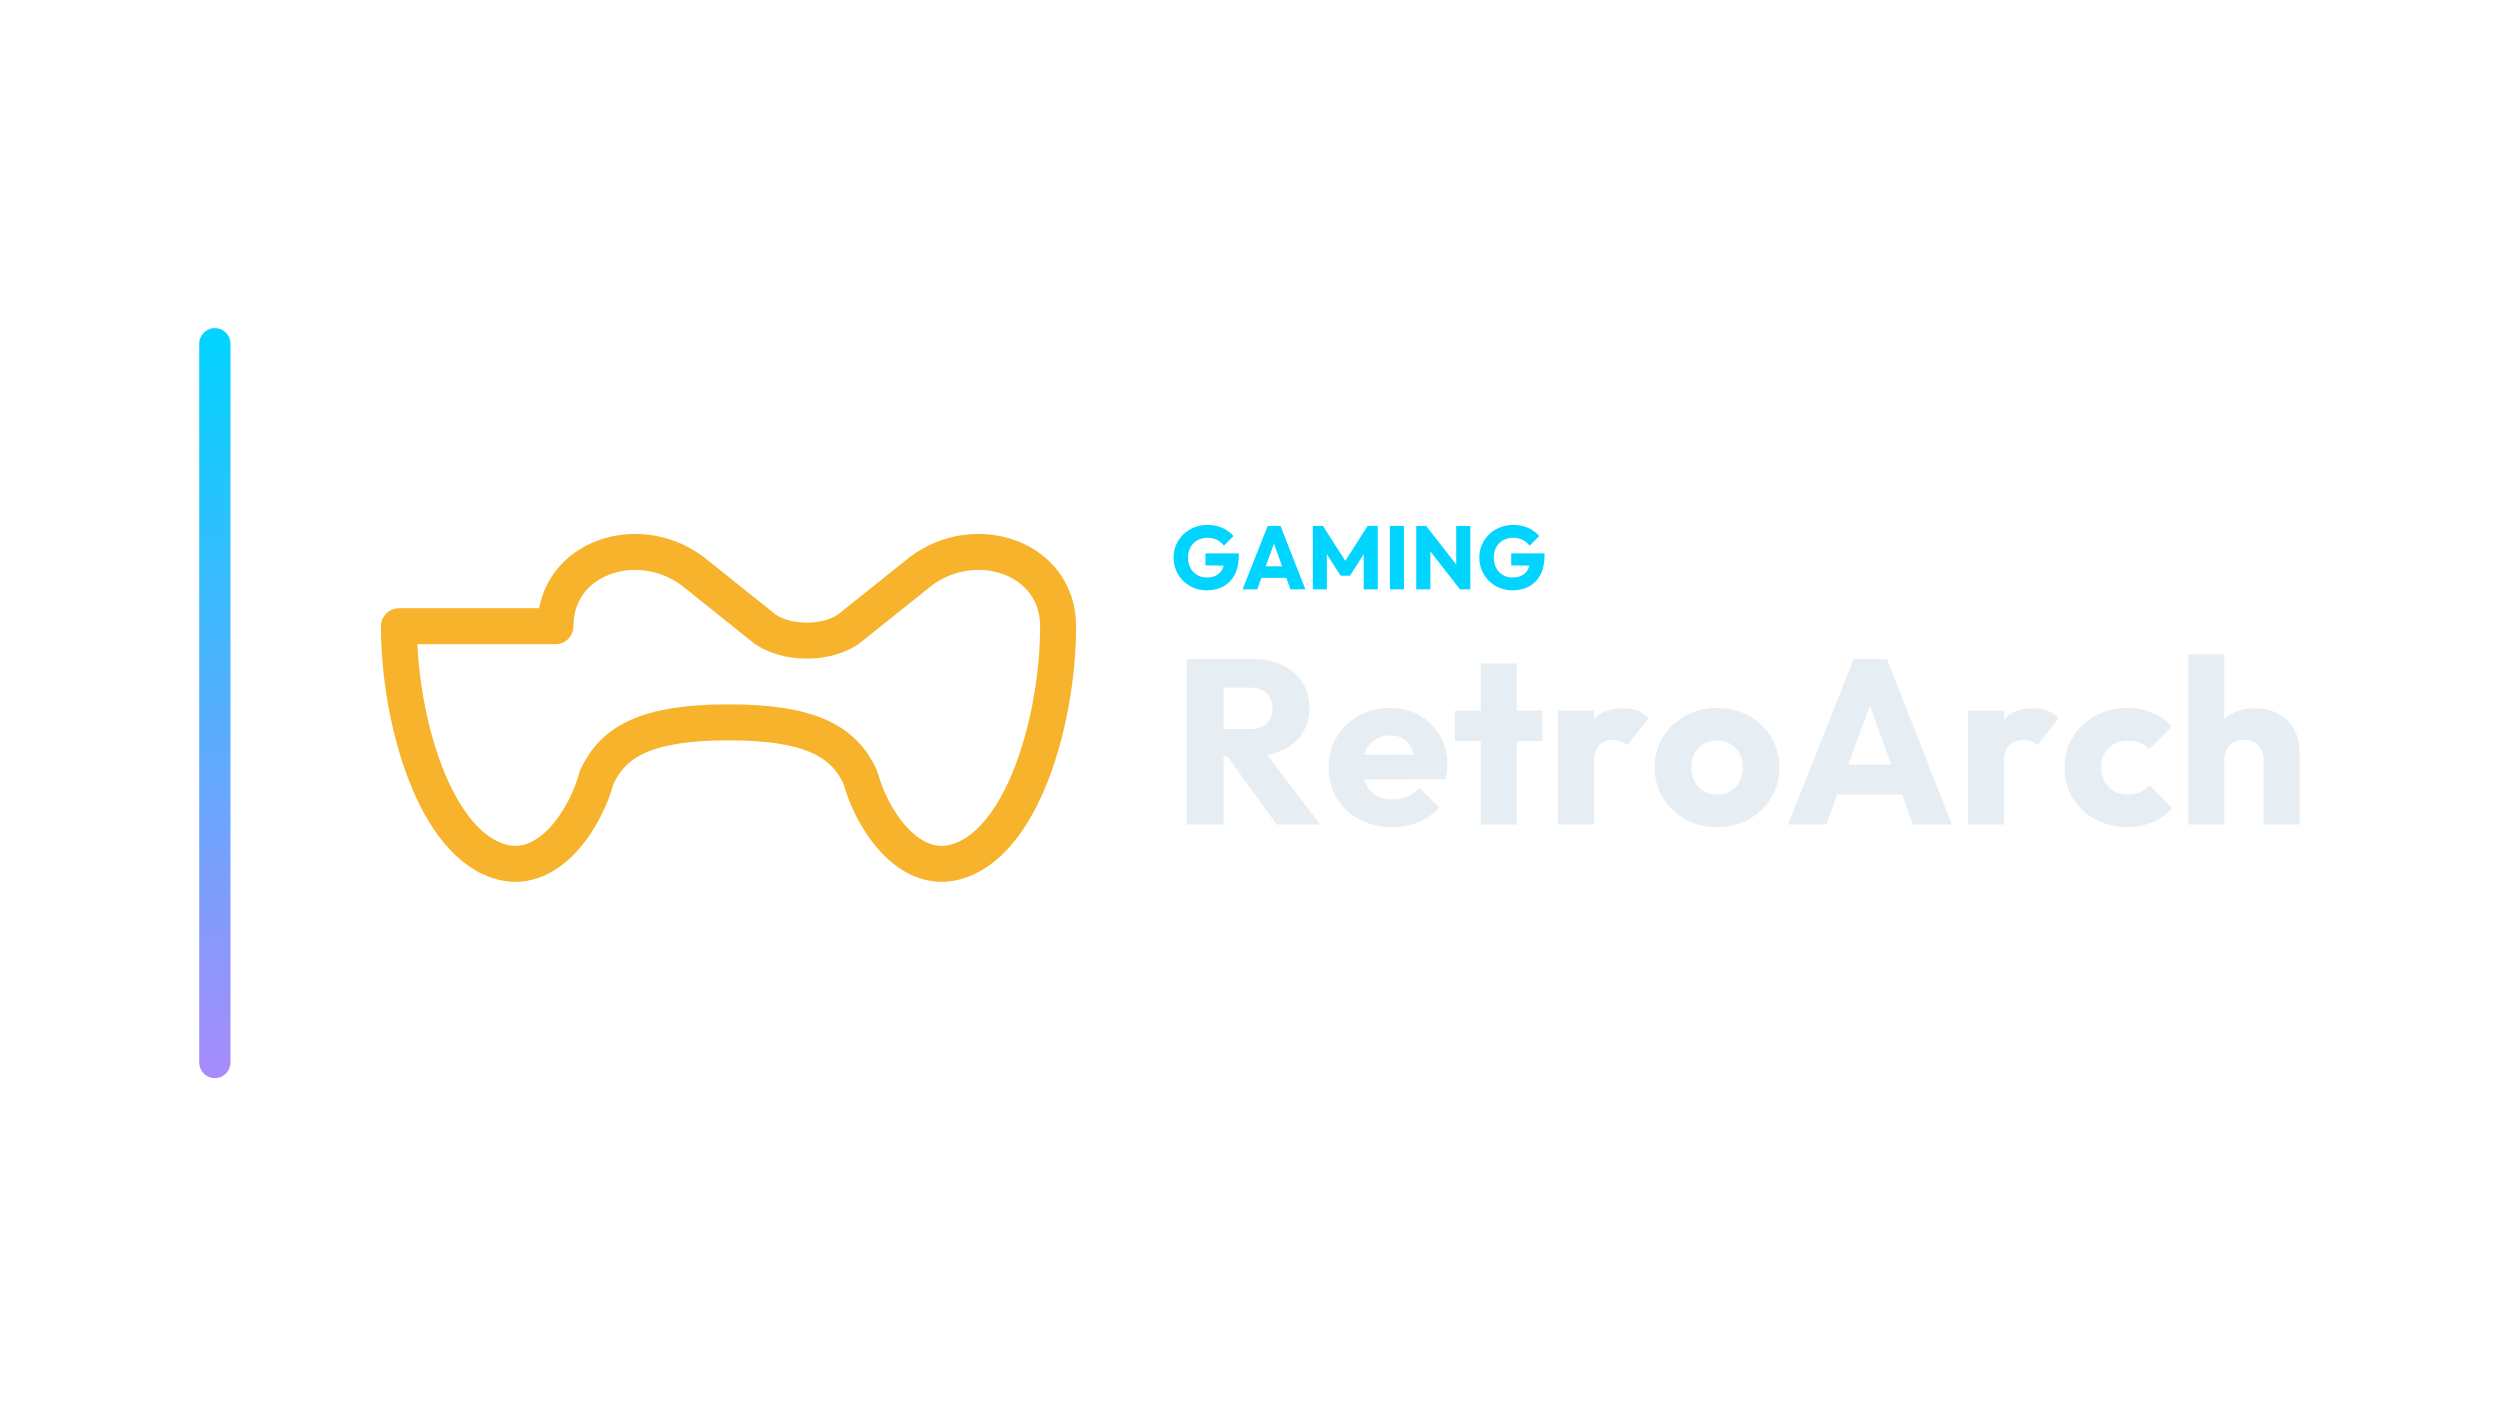
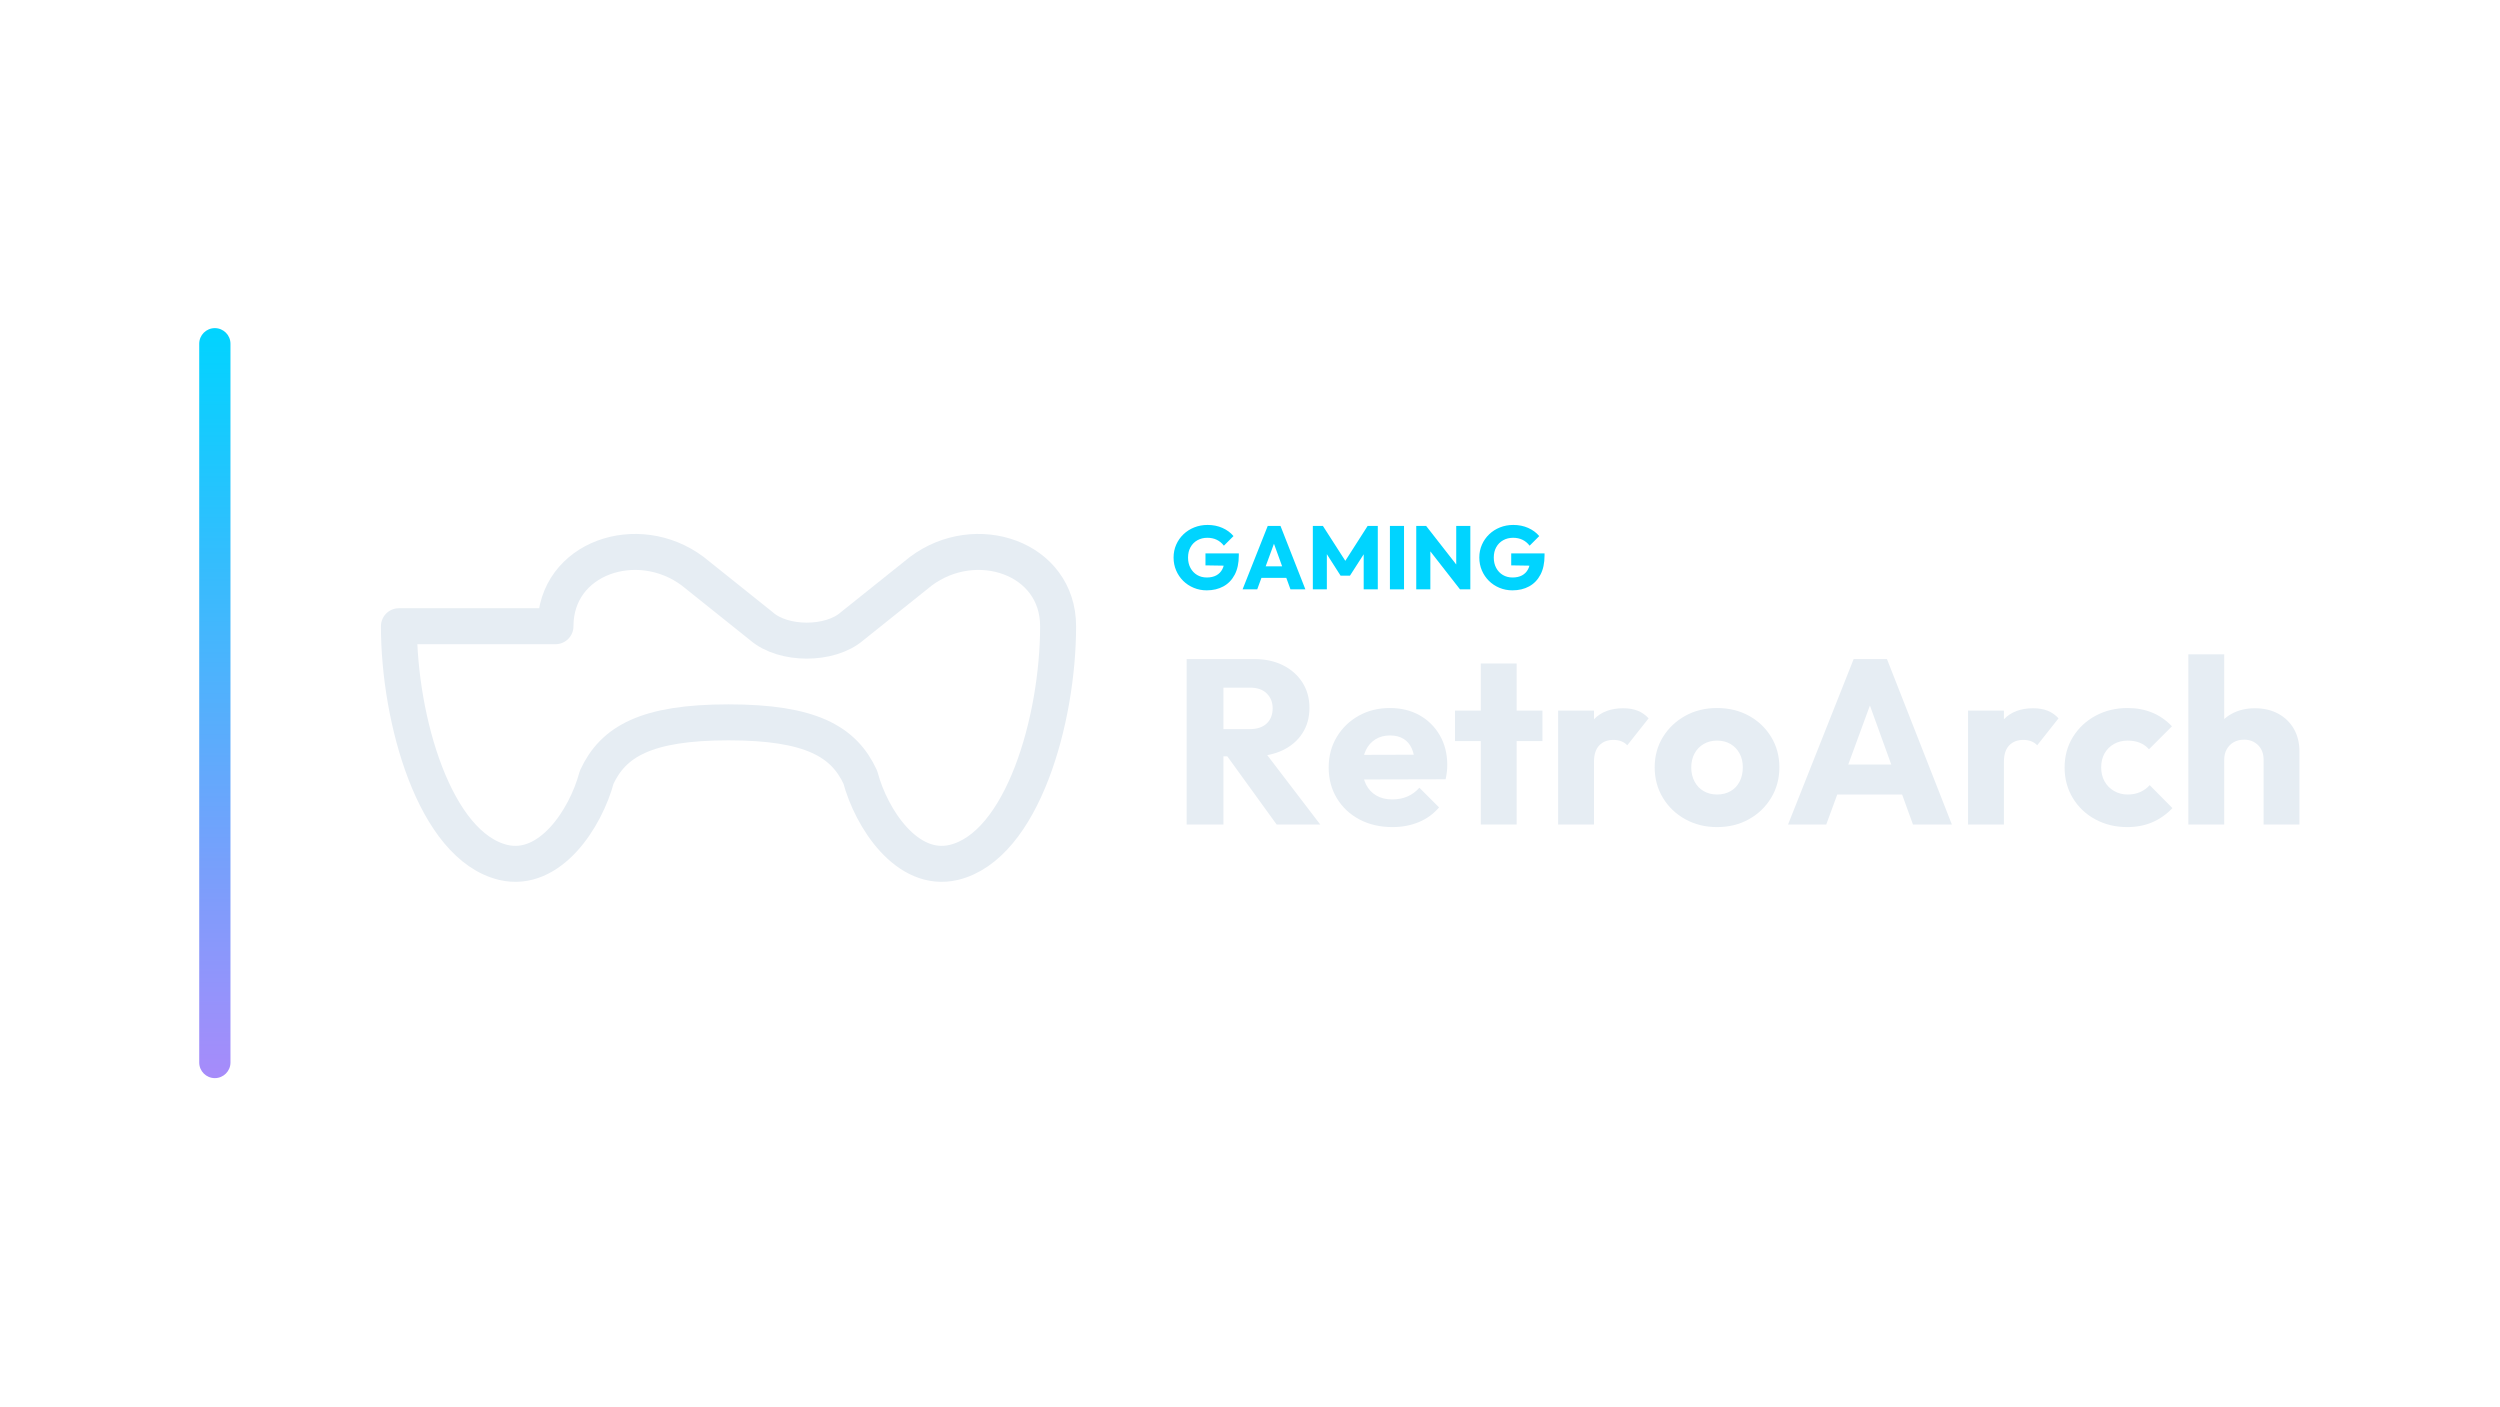
<svg xmlns="http://www.w3.org/2000/svg" width="1280" height="720" viewBox="0 0 1280 720">
  <g transform="translate(32.0,0.0)">
    <defs>
      <linearGradient id="cbRail" x1="0" y1="0" x2="0" y2="1">
        <stop offset="0%" stop-color="#00d4ff" />
        <stop offset="100%" stop-color="#a78bfa" />
      </linearGradient>
    </defs>
    <rect x="70" y="168" width="16" height="384" rx="8.0" fill="url(#cbRail)" />
    <g transform="translate(161,180) scale(0.70312)">
-       <path d="M 130 200 C 130 150 190 130 230 160 L 280 200 C 296 214 330 214 346 200 L 396 160 C 436 130 496 150 496 200 C 496 268 470 360 420 372 C 386 380 360 340 352 310 C 340 284 316 270 256 270 C 196 270 172 284 160 310 C 152 340 126 380 92 372 C 42 360 16 268 16 200 Z" fill="none" stroke="#F7B32B" stroke-width="26.2" stroke-linecap="round" stroke-linejoin="round" />
+       <path d="M 130 200 C 130 150 190 130 230 160 L 280 200 C 296 214 330 214 346 200 L 396 160 C 436 130 496 150 496 200 C 496 268 470 360 420 372 C 386 380 360 340 352 310 C 340 284 316 270 256 270 C 196 270 172 284 160 310 C 152 340 126 380 92 372 C 42 360 16 268 16 200 Z" fill="none" stroke="#E6EDF3" stroke-width="26.2" stroke-linecap="round" stroke-linejoin="round" />
    </g>
    <path d="M585.846 302.256Q582.304 302.256 579.199 300.968Q576.094 299.68 573.794 297.403Q571.494 295.126 570.183 292.067Q568.872 289.008 568.872 285.466Q568.872 281.924 570.206 278.888Q571.54 275.852 573.909 273.575Q576.278 271.298 579.452 270.033Q582.626 268.768 586.26 268.768Q590.446 268.768 593.873 270.286Q597.3 271.804 599.554 274.472L594.632 279.394Q593.068 277.37 590.952 276.358Q588.836 275.346 586.168 275.346Q583.316 275.346 581.062 276.611Q578.808 277.876 577.543 280.153Q576.278 282.43 576.278 285.466Q576.278 288.502 577.52 290.802Q578.762 293.102 580.924 294.39Q583.086 295.678 585.892 295.678Q588.744 295.678 590.745 294.597Q592.746 293.516 593.827 291.469Q594.908 289.422 594.908 286.478L599.692 289.698L585.202 289.468V283.35H602.268V284.408Q602.268 290.25 600.175 294.229Q598.082 298.208 594.379 300.232Q590.676 302.256 585.846 302.256Z" fill="#00d4ff" stroke="none" />
    <path d="M604.2 301.75 617.08 269.274H623.612L636.354 301.75H628.718L618.966 274.794H621.588L611.698 301.75ZM611.514 295.862V289.974H629.224V295.862Z" fill="#00d4ff" stroke="none" />
    <path d="M640.172 301.75V269.274H645.324L658.112 289.192H655.49L668.232 269.274H673.43V301.75H666.208V281.464L667.496 281.786L659.17 294.758H654.386L646.106 281.786L647.348 281.464V301.75Z" fill="#00d4ff" stroke="none" />
    <path d="M679.64 301.75V269.274H686.862V301.75Z" fill="#00d4ff" stroke="none" />
    <path d="M693.118 301.75V269.274H698.178L700.34 275.76V301.75ZM715.52 301.75 696.384 277.232 698.178 269.274 717.314 293.792ZM715.52 301.75 713.588 295.264V269.274H720.81V301.75Z" fill="#00d4ff" stroke="none" />
    <path d="M742.384 302.256Q738.842 302.256 735.737 300.968Q732.632 299.68 730.332 297.403Q728.032 295.126 726.721 292.067Q725.41 289.008 725.41 285.466Q725.41 281.924 726.744 278.888Q728.078 275.852 730.447 273.575Q732.816 271.298 735.99 270.033Q739.164 268.768 742.798 268.768Q746.984 268.768 750.411 270.286Q753.838 271.804 756.092 274.472L751.17 279.394Q749.606 277.37 747.49 276.358Q745.374 275.346 742.706 275.346Q739.854 275.346 737.6 276.611Q735.346 277.876 734.081 280.153Q732.816 282.43 732.816 285.466Q732.816 288.502 734.058 290.802Q735.3 293.102 737.462 294.39Q739.624 295.678 742.43 295.678Q745.282 295.678 747.283 294.597Q749.284 293.516 750.365 291.469Q751.446 289.422 751.446 286.478L756.23 289.698L741.74 289.468V283.35H758.806V284.408Q758.806 290.25 756.713 294.229Q754.62 298.208 750.917 300.232Q747.214 302.256 742.384 302.256Z" fill="#00d4ff" stroke="none" />
    <path d="M589.96 387.23V373.31H607.84Q613.48 373.31 616.54 370.43Q619.6 367.55 619.6 362.63Q619.6 358.07 616.6 355.07Q613.6 352.07 607.96 352.07H589.96V337.43H610.12Q618.52 337.43 624.88 340.61Q631.24 343.79 634.84 349.43Q638.44 355.07 638.44 362.39Q638.44 369.83 634.84 375.41Q631.24 380.99 624.76 384.11Q618.28 387.23 609.52 387.23ZM575.56 422.15V337.43H594.4V422.15ZM621.64 422.15 595.24 385.67 612.52 380.99 643.96 422.15Z" fill="#E6EDF3" stroke="none" />
    <path d="M680.92 423.47Q671.44 423.47 664.06 419.57Q656.68 415.67 652.48 408.71Q648.28 401.75 648.28 392.99Q648.28 384.23 652.42 377.33Q656.56 370.43 663.64 366.47Q670.72 362.51 679.6 362.51Q688.24 362.51 694.84 366.23Q701.44 369.95 705.22 376.55Q709 383.15 709 391.67Q709 393.23 708.82 394.97Q708.64 396.71 708.16 398.99L657.88 399.11V386.51L700.36 386.39L692.44 391.67Q692.32 386.63 690.88 383.33Q689.44 380.03 686.62 378.29Q683.8 376.55 679.72 376.55Q675.4 376.55 672.22 378.53Q669.04 380.51 667.3 384.11Q665.56 387.71 665.56 392.87Q665.56 398.03 667.42 401.69Q669.28 405.35 672.7 407.33Q676.12 409.31 680.8 409.31Q685.12 409.31 688.6 407.81Q692.08 406.31 694.72 403.31L704.8 413.39Q700.48 418.43 694.36 420.95Q688.24 423.47 680.92 423.47Z" fill="#E6EDF3" stroke="none" />
    <path d="M726.16 422.15V339.71H744.52V422.15ZM712.96 379.43V363.83H757.72V379.43Z" fill="#E6EDF3" stroke="none" />
    <path d="M765.76 422.15V363.83H784.12V422.15ZM784.12 390.11 776.44 384.11Q778.72 373.91 784.12 368.27Q789.52 362.63 799.12 362.63Q803.32 362.63 806.5 363.89Q809.68 365.15 812.08 367.79L801.16 381.59Q799.96 380.27 798.16 379.55Q796.36 378.83 794.08 378.83Q789.52 378.83 786.82 381.65Q784.12 384.47 784.12 390.11Z" fill="#E6EDF3" stroke="none" />
    <path d="M847.12 423.47Q838.12 423.47 830.86 419.45Q823.6 415.43 819.4 408.47Q815.2 401.51 815.2 392.87Q815.2 384.23 819.4 377.39Q823.6 370.55 830.8 366.53Q838.0 362.51 847.12 362.51Q856.24 362.51 863.44 366.47Q870.64 370.43 874.84 377.33Q879.04 384.23 879.04 392.87Q879.04 401.51 874.84 408.47Q870.64 415.43 863.44 419.45Q856.24 423.47 847.12 423.47ZM847.12 406.79Q851.08 406.79 854.08 405.05Q857.08 403.31 858.7 400.13Q860.32 396.95 860.32 392.87Q860.32 388.79 858.64 385.73Q856.96 382.67 854.02 380.93Q851.08 379.19 847.12 379.19Q843.28 379.19 840.28 380.93Q837.28 382.67 835.6 385.79Q833.92 388.91 833.92 392.99Q833.92 396.95 835.6 400.13Q837.28 403.31 840.28 405.05Q843.28 406.79 847.12 406.79Z" fill="#E6EDF3" stroke="none" />
    <path d="M883.48 422.15 917.08 337.43H934.12L967.36 422.15H947.44L922 351.83H928.84L903.04 422.15ZM902.56 406.79V391.43H948.76V406.79Z" fill="#E6EDF3" stroke="none" />
    <path d="M975.64 422.15V363.83H994V422.15ZM994 390.11 986.32 384.11Q988.6 373.91 994 368.27Q999.4 362.63 1009 362.63Q1013.2 362.63 1016.38 363.89Q1019.56 365.15 1021.96 367.79L1011.04 381.59Q1009.84 380.27 1008.04 379.55Q1006.24 378.83 1003.96 378.83Q999.4 378.83 996.7 381.65Q994 384.47 994 390.11Z" fill="#E6EDF3" stroke="none" />
    <path d="M1057.12 423.47Q1048.12 423.47 1040.8 419.51Q1033.48 415.55 1029.28 408.59Q1025.08 401.63 1025.08 392.99Q1025.08 384.23 1029.34 377.33Q1033.6 370.43 1040.92 366.47Q1048.24 362.51 1057.36 362.51Q1064.2 362.51 1069.9 364.85Q1075.6 367.19 1080.04 371.87L1068.28 383.63Q1066.24 381.35 1063.54 380.27Q1060.84 379.19 1057.36 379.19Q1053.4 379.19 1050.34 380.93Q1047.28 382.67 1045.54 385.73Q1043.8 388.79 1043.8 392.87Q1043.8 396.95 1045.54 400.07Q1047.28 403.19 1050.4 404.99Q1053.52 406.79 1057.36 406.79Q1060.96 406.79 1063.78 405.53Q1066.6 404.27 1068.64 401.99L1080.28 413.75Q1075.72 418.55 1069.96 421.01Q1064.2 423.47 1057.12 423.47Z" fill="#E6EDF3" stroke="none" />
    <path d="M1126.96 422.15V388.91Q1126.96 384.35 1124.14 381.53Q1121.32 378.71 1117.0 378.71Q1114.0 378.71 1111.72 379.97Q1109.44 381.23 1108.12 383.57Q1106.8 385.91 1106.8 388.91L1099.72 385.43Q1099.72 378.59 1102.6 373.43Q1105.48 368.27 1110.64 365.45Q1115.8 362.63 1122.52 362.63Q1129.36 362.63 1134.52 365.45Q1139.68 368.27 1142.5 373.25Q1145.32 378.23 1145.32 384.83V422.15ZM1088.44 422.15V335.03H1106.8V422.15Z" fill="#E6EDF3" stroke="none" />
  </g>
</svg>
